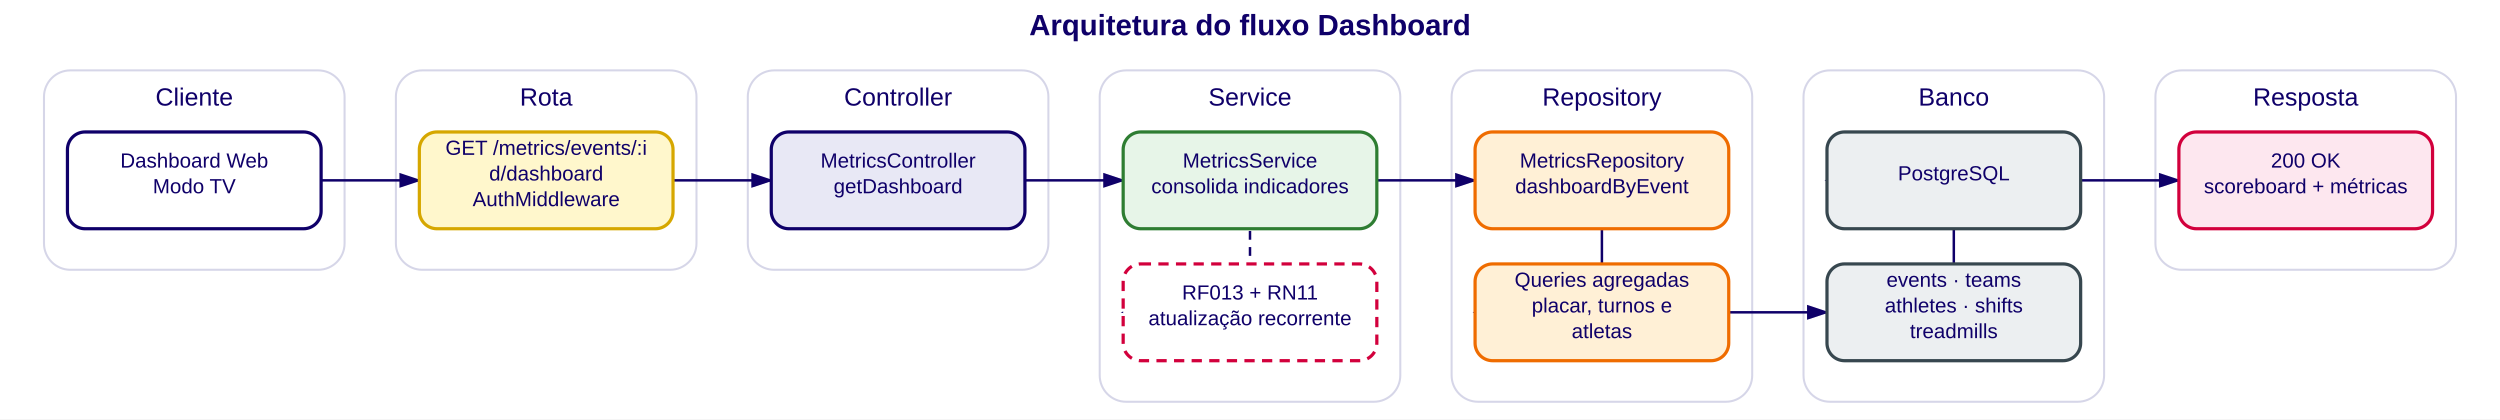
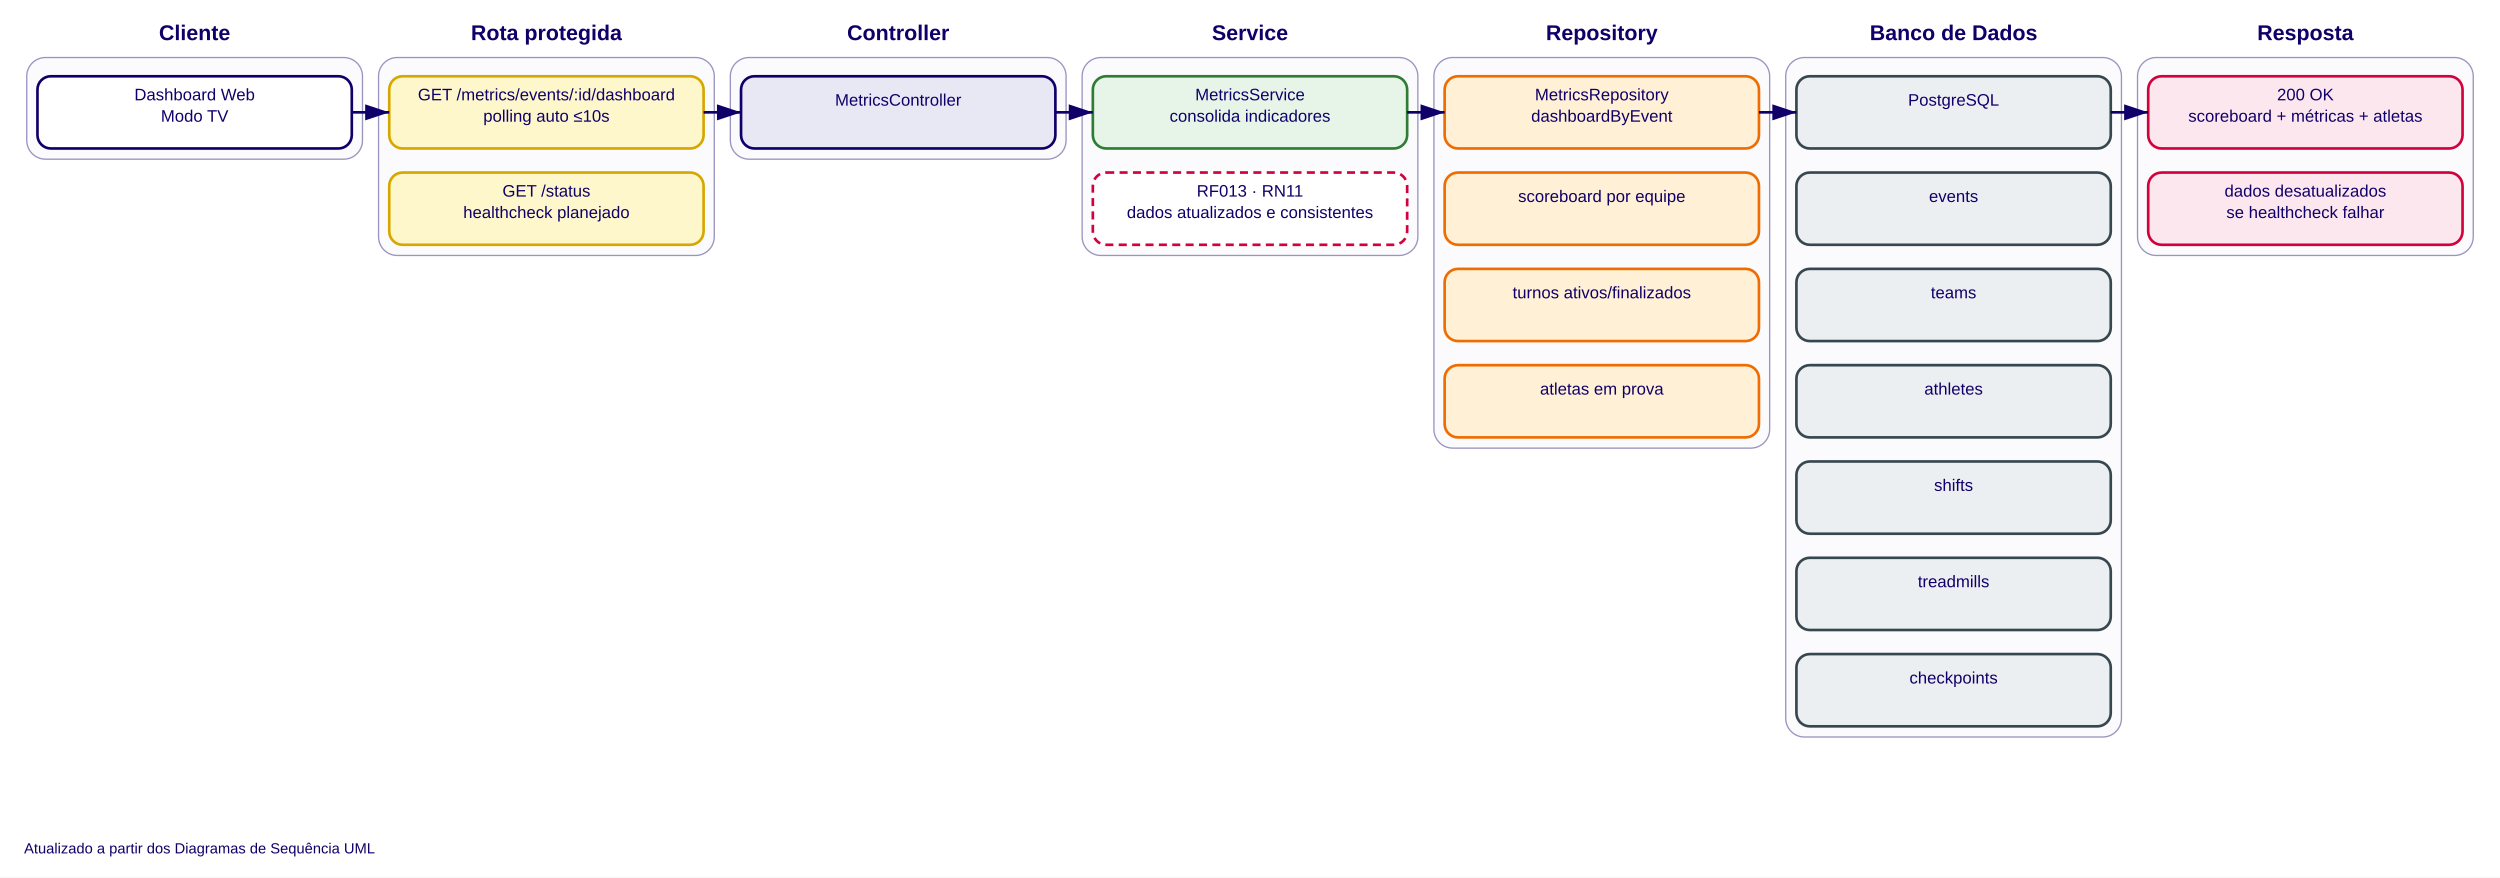
- <svg xmlns="http://www.w3.org/2000/svg" width="1705" height="286" viewBox="0 0 1705 286">
+ <svg xmlns="http://www.w3.org/2000/svg" width="1869" height="656" viewBox="0 0 1869 656">
  <defs>
-     <marker id="arrow" markerWidth="10" markerHeight="10" refX="8" refY="3" orient="auto" markerUnits="strokeWidth">
+     <marker id="arrow" markerWidth="10" markerHeight="10" refX="9" refY="3" orient="auto" markerUnits="strokeWidth">
      <path d="M0,0 L0,6 L9,3 z" fill="#0F0069" />
    </marker>
  </defs>
-   <rect width="100%" height="100%" fill="#FFFFFF" />
-   <text x="852.5" y="24" text-anchor="middle" font-family="Arial" font-size="20" font-weight="700" fill="#0F0069">Arquitetura do fluxo Dashboard</text>
-   <rect x="30" y="48" width="205" height="136" rx="18" fill="none" stroke="#D6D6E8" stroke-width="1.4" />
-   <text x="132.5" y="72" text-anchor="middle" font-family="Arial" font-size="17" fill="#0F0069">Cliente</text>
-   <rect x="270" y="48" width="205" height="136" rx="18" fill="none" stroke="#D6D6E8" stroke-width="1.4" />
-   <text x="372.5" y="72" text-anchor="middle" font-family="Arial" font-size="17" fill="#0F0069">Rota</text>
-   <rect x="510" y="48" width="205" height="136" rx="18" fill="none" stroke="#D6D6E8" stroke-width="1.4" />
-   <text x="612.5" y="72" text-anchor="middle" font-family="Arial" font-size="17" fill="#0F0069">Controller</text>
-   <rect x="750" y="48" width="205" height="226" rx="18" fill="none" stroke="#D6D6E8" stroke-width="1.4" />
-   <text x="852.5" y="72" text-anchor="middle" font-family="Arial" font-size="17" fill="#0F0069">Service</text>
-   <rect x="990" y="48" width="205" height="226" rx="18" fill="none" stroke="#D6D6E8" stroke-width="1.4" />
-   <text x="1092.5" y="72" text-anchor="middle" font-family="Arial" font-size="17" fill="#0F0069">Repository</text>
-   <rect x="1230" y="48" width="205" height="226" rx="18" fill="none" stroke="#D6D6E8" stroke-width="1.4" />
-   <text x="1332.5" y="72" text-anchor="middle" font-family="Arial" font-size="17" fill="#0F0069">Banco</text>
-   <rect x="1470" y="48" width="205" height="136" rx="18" fill="none" stroke="#D6D6E8" stroke-width="1.4" />
-   <text x="1572.5" y="72" text-anchor="middle" font-family="Arial" font-size="17" fill="#0F0069">Resposta</text>
-   <path d="M219,123.0 L252.5,123.0 L252.5,123.0 L286,123.0" fill="none" stroke="#0F0069" stroke-width="1.7" marker-end="url(#arrow)" />
-   <path d="M459,123.0 L492.5,123.0 L492.5,123.0 L526,123.0" fill="none" stroke="#0F0069" stroke-width="1.7" marker-end="url(#arrow)" />
-   <path d="M699,123.0 L732.5,123.0 L732.5,123.0 L766,123.0" fill="none" stroke="#0F0069" stroke-width="1.7" marker-end="url(#arrow)" />
-   <path d="M939,123.0 L972.5,123.0 L972.5,123.0 L1006,123.0" fill="none" stroke="#0F0069" stroke-width="1.7" marker-end="url(#arrow)" />
-   <path d="M939,123.0 L852.5,123.0 L852.5,213.0 L766,213.0" fill="none" stroke="#0F0069" stroke-width="1.7" marker-end="url(#arrow)" stroke-dasharray="6 5" />
-   <text x="852.5" y="117.0" text-anchor="middle" font-family="Arial" font-size="12" fill="#0F0069">regra</text>
-   <path d="M1179,123.0 L1092.5,123.0 L1092.5,213.0 L1006,213.0" fill="none" stroke="#0F0069" stroke-width="1.7" marker-end="url(#arrow)" />
-   <path d="M1179,213.0 L1212.5,213.0 L1212.5,213.0 L1246,213.0" fill="none" stroke="#0F0069" stroke-width="1.7" marker-end="url(#arrow)" />
-   <path d="M1419,213.0 L1332.5,213.0 L1332.5,123.0 L1246,123.0" fill="none" stroke="#0F0069" stroke-width="1.7" marker-end="url(#arrow)" />
-   <path d="M1419,123.0 L1452.5,123.0 L1452.5,123.0 L1486,123.0" fill="none" stroke="#0F0069" stroke-width="1.7" marker-end="url(#arrow)" />
-   <rect x="46" y="90" width="173" height="66" rx="12" fill="#FFFFFF" stroke="#0F0069" stroke-width="2.2" />
-   <text x="132.5" y="114.3" text-anchor="middle" font-family="Arial" font-size="14" fill="#0F0069">Dashboard Web</text>
-   <text x="132.5" y="131.8" text-anchor="middle" font-family="Arial" font-size="14" fill="#0F0069">Modo TV</text>
-   <rect x="286" y="90" width="173" height="66" rx="12" fill="#FFF7CC" stroke="#D6A700" stroke-width="2.2" />
-   <text x="372.5" y="105.6" text-anchor="middle" font-family="Arial" font-size="14" fill="#0F0069">GET /metrics/events/:i</text>
-   <text x="372.5" y="123.1" text-anchor="middle" font-family="Arial" font-size="14" fill="#0F0069">d/dashboard</text>
-   <text x="372.5" y="140.6" text-anchor="middle" font-family="Arial" font-size="14" fill="#0F0069">AuthMiddleware</text>
-   <rect x="526" y="90" width="173" height="66" rx="12" fill="#E8E8F5" stroke="#0F0069" stroke-width="2.2" />
-   <text x="612.5" y="114.3" text-anchor="middle" font-family="Arial" font-size="14" fill="#0F0069">MetricsController</text>
-   <text x="612.5" y="131.8" text-anchor="middle" font-family="Arial" font-size="14" fill="#0F0069">getDashboard</text>
-   <rect x="766" y="90" width="173" height="66" rx="12" fill="#E7F5E8" stroke="#2E7D32" stroke-width="2.2" />
-   <text x="852.5" y="114.3" text-anchor="middle" font-family="Arial" font-size="14" fill="#0F0069">MetricsService</text>
-   <text x="852.5" y="131.8" text-anchor="middle" font-family="Arial" font-size="14" fill="#0F0069">consolida indicadores</text>
-   <rect x="766" y="180" width="173" height="66" rx="12" fill="#FFFFFF" stroke="#D2003C" stroke-width="2.2" stroke-dasharray="7 5" />
-   <text x="852.5" y="204.3" text-anchor="middle" font-family="Arial" font-size="14" fill="#0F0069">RF013 + RN11</text>
-   <text x="852.5" y="221.8" text-anchor="middle" font-family="Arial" font-size="14" fill="#0F0069">atualização recorrente</text>
-   <rect x="1006" y="90" width="173" height="66" rx="12" fill="#FFF0D6" stroke="#EF6C00" stroke-width="2.2" />
-   <text x="1092.5" y="114.3" text-anchor="middle" font-family="Arial" font-size="14" fill="#0F0069">MetricsRepository</text>
-   <text x="1092.5" y="131.8" text-anchor="middle" font-family="Arial" font-size="14" fill="#0F0069">dashboardByEvent</text>
-   <rect x="1006" y="180" width="173" height="66" rx="12" fill="#FFF0D6" stroke="#EF6C00" stroke-width="2.2" />
-   <text x="1092.5" y="195.6" text-anchor="middle" font-family="Arial" font-size="14" fill="#0F0069">Queries agregadas</text>
-   <text x="1092.5" y="213.1" text-anchor="middle" font-family="Arial" font-size="14" fill="#0F0069">placar, turnos e</text>
-   <text x="1092.5" y="230.6" text-anchor="middle" font-family="Arial" font-size="14" fill="#0F0069">atletas</text>
-   <rect x="1246" y="90" width="173" height="66" rx="12" fill="#ECEFF1" stroke="#37474F" stroke-width="2.2" />
-   <text x="1332.5" y="123.0" text-anchor="middle" font-family="Arial" font-size="14" fill="#0F0069">PostgreSQL</text>
-   <rect x="1246" y="180" width="173" height="66" rx="12" fill="#ECEFF1" stroke="#37474F" stroke-width="2.2" />
-   <text x="1332.5" y="195.6" text-anchor="middle" font-family="Arial" font-size="14" fill="#0F0069">events · teams</text>
-   <text x="1332.5" y="213.1" text-anchor="middle" font-family="Arial" font-size="14" fill="#0F0069">athletes · shifts</text>
-   <text x="1332.5" y="230.6" text-anchor="middle" font-family="Arial" font-size="14" fill="#0F0069">treadmills</text>
-   <rect x="1486" y="90" width="173" height="66" rx="12" fill="#FDE7EF" stroke="#D2003C" stroke-width="2.2" />
-   <text x="1572.5" y="114.3" text-anchor="middle" font-family="Arial" font-size="14" fill="#0F0069">200 OK</text>
-   <text x="1572.5" y="131.8" text-anchor="middle" font-family="Arial" font-size="14" fill="#0F0069">scoreboard + métricas</text>
+   <rect width="100%" height="100%" fill="#ffffff" />
+   <text x="145.5" y="30" text-anchor="middle" font-family="Arial" font-size="16" font-weight="700" fill="#0F0069">Cliente</text>
+   <rect x="20" y="43" width="251" height="76" rx="14" fill="#F5F5FA" stroke="#0F0069" stroke-width="1" opacity="0.42" />
+   <rect x="28" y="57" width="235" height="54" rx="10" fill="#FFFFFF" stroke="#0F0069" stroke-width="2" />
+   <text x="145.5" y="75" text-anchor="middle" font-family="Arial" font-size="12.5" fill="#0F0069">Dashboard Web</text>
+   <text x="145.5" y="91" text-anchor="middle" font-family="Arial" font-size="12.5" fill="#0F0069">Modo TV</text>
+   <text x="408.5" y="30" text-anchor="middle" font-family="Arial" font-size="16" font-weight="700" fill="#0F0069">Rota protegida</text>
+   <rect x="283" y="43" width="251" height="148" rx="14" fill="#F5F5FA" stroke="#0F0069" stroke-width="1" opacity="0.42" />
+   <rect x="291" y="57" width="235" height="54" rx="10" fill="#FFF7CC" stroke="#D6A700" stroke-width="2" />
+   <text x="408.5" y="75" text-anchor="middle" font-family="Arial" font-size="12.5" fill="#0F0069">GET /metrics/events/:id/dashboard</text>
+   <text x="408.5" y="91" text-anchor="middle" font-family="Arial" font-size="12.5" fill="#0F0069">polling auto ≤10s</text>
+   <rect x="291" y="129" width="235" height="54" rx="10" fill="#FFF7CC" stroke="#D6A700" stroke-width="2" />
+   <text x="408.5" y="147" text-anchor="middle" font-family="Arial" font-size="12.5" fill="#0F0069">GET /status</text>
+   <text x="408.5" y="163" text-anchor="middle" font-family="Arial" font-size="12.5" fill="#0F0069">healthcheck planejado</text>
+   <text x="671.5" y="30" text-anchor="middle" font-family="Arial" font-size="16" font-weight="700" fill="#0F0069">Controller</text>
+   <rect x="546" y="43" width="251" height="76" rx="14" fill="#F5F5FA" stroke="#0F0069" stroke-width="1" opacity="0.42" />
+   <rect x="554" y="57" width="235" height="54" rx="10" fill="#E8E8F5" stroke="#0F0069" stroke-width="2" />
+   <text x="671.5" y="79" text-anchor="middle" font-family="Arial" font-size="12.5" fill="#0F0069">MetricsController</text>
+   <text x="934.5" y="30" text-anchor="middle" font-family="Arial" font-size="16" font-weight="700" fill="#0F0069">Service</text>
+   <rect x="809" y="43" width="251" height="148" rx="14" fill="#F5F5FA" stroke="#0F0069" stroke-width="1" opacity="0.42" />
+   <rect x="817" y="57" width="235" height="54" rx="10" fill="#E7F5E8" stroke="#2E7D32" stroke-width="2" />
+   <text x="934.5" y="75" text-anchor="middle" font-family="Arial" font-size="12.5" fill="#0F0069">MetricsService</text>
+   <text x="934.5" y="91" text-anchor="middle" font-family="Arial" font-size="12.5" fill="#0F0069">consolida indicadores</text>
+   <rect x="817" y="129" width="235" height="54" rx="10" fill="#FFFFFF" stroke="#D2003C" stroke-width="2" stroke-dasharray="6 4" />
+   <text x="934.5" y="147" text-anchor="middle" font-family="Arial" font-size="12.5" fill="#0F0069">RF013 · RN11</text>
+   <text x="934.5" y="163" text-anchor="middle" font-family="Arial" font-size="12.5" fill="#0F0069">dados atualizados e consistentes</text>
+   <text x="1197.5" y="30" text-anchor="middle" font-family="Arial" font-size="16" font-weight="700" fill="#0F0069">Repository</text>
+   <rect x="1072" y="43" width="251" height="292" rx="14" fill="#F5F5FA" stroke="#0F0069" stroke-width="1" opacity="0.42" />
+   <rect x="1080" y="57" width="235" height="54" rx="10" fill="#FFF0D6" stroke="#EF6C00" stroke-width="2" />
+   <text x="1197.5" y="75" text-anchor="middle" font-family="Arial" font-size="12.5" fill="#0F0069">MetricsRepository</text>
+   <text x="1197.5" y="91" text-anchor="middle" font-family="Arial" font-size="12.5" fill="#0F0069">dashboardByEvent</text>
+   <rect x="1080" y="129" width="235" height="54" rx="10" fill="#FFF0D6" stroke="#EF6C00" stroke-width="2" />
+   <text x="1197.5" y="151" text-anchor="middle" font-family="Arial" font-size="12.5" fill="#0F0069">scoreboard por equipe</text>
+   <rect x="1080" y="201" width="235" height="54" rx="10" fill="#FFF0D6" stroke="#EF6C00" stroke-width="2" />
+   <text x="1197.5" y="223" text-anchor="middle" font-family="Arial" font-size="12.5" fill="#0F0069">turnos ativos/finalizados</text>
+   <rect x="1080" y="273" width="235" height="54" rx="10" fill="#FFF0D6" stroke="#EF6C00" stroke-width="2" />
+   <text x="1197.5" y="295" text-anchor="middle" font-family="Arial" font-size="12.5" fill="#0F0069">atletas em prova</text>
+   <text x="1460.5" y="30" text-anchor="middle" font-family="Arial" font-size="16" font-weight="700" fill="#0F0069">Banco de Dados</text>
+   <rect x="1335" y="43" width="251" height="508" rx="14" fill="#F5F5FA" stroke="#0F0069" stroke-width="1" opacity="0.42" />
+   <rect x="1343" y="57" width="235" height="54" rx="10" fill="#ECEFF1" stroke="#37474F" stroke-width="2" />
+   <text x="1460.5" y="79" text-anchor="middle" font-family="Arial" font-size="12.5" fill="#0F0069">PostgreSQL</text>
+   <rect x="1343" y="129" width="235" height="54" rx="10" fill="#ECEFF1" stroke="#37474F" stroke-width="2" />
+   <text x="1460.5" y="151" text-anchor="middle" font-family="Arial" font-size="12.5" fill="#0F0069">events</text>
+   <rect x="1343" y="201" width="235" height="54" rx="10" fill="#ECEFF1" stroke="#37474F" stroke-width="2" />
+   <text x="1460.5" y="223" text-anchor="middle" font-family="Arial" font-size="12.5" fill="#0F0069">teams</text>
+   <rect x="1343" y="273" width="235" height="54" rx="10" fill="#ECEFF1" stroke="#37474F" stroke-width="2" />
+   <text x="1460.5" y="295" text-anchor="middle" font-family="Arial" font-size="12.5" fill="#0F0069">athletes</text>
+   <rect x="1343" y="345" width="235" height="54" rx="10" fill="#ECEFF1" stroke="#37474F" stroke-width="2" />
+   <text x="1460.5" y="367" text-anchor="middle" font-family="Arial" font-size="12.5" fill="#0F0069">shifts</text>
+   <rect x="1343" y="417" width="235" height="54" rx="10" fill="#ECEFF1" stroke="#37474F" stroke-width="2" />
+   <text x="1460.5" y="439" text-anchor="middle" font-family="Arial" font-size="12.5" fill="#0F0069">treadmills</text>
+   <rect x="1343" y="489" width="235" height="54" rx="10" fill="#ECEFF1" stroke="#37474F" stroke-width="2" />
+   <text x="1460.5" y="511" text-anchor="middle" font-family="Arial" font-size="12.5" fill="#0F0069">checkpoints</text>
+   <text x="1723.5" y="30" text-anchor="middle" font-family="Arial" font-size="16" font-weight="700" fill="#0F0069">Resposta</text>
+   <rect x="1598" y="43" width="251" height="148" rx="14" fill="#F5F5FA" stroke="#0F0069" stroke-width="1" opacity="0.42" />
+   <rect x="1606" y="57" width="235" height="54" rx="10" fill="#FDE7EF" stroke="#D2003C" stroke-width="2" />
+   <text x="1723.5" y="75" text-anchor="middle" font-family="Arial" font-size="12.5" fill="#0F0069">200 OK</text>
+   <text x="1723.5" y="91" text-anchor="middle" font-family="Arial" font-size="12.5" fill="#0F0069">scoreboard + métricas + atletas</text>
+   <rect x="1606" y="129" width="235" height="54" rx="10" fill="#FDE7EF" stroke="#D2003C" stroke-width="2" />
+   <text x="1723.5" y="147" text-anchor="middle" font-family="Arial" font-size="12.5" fill="#0F0069">dados desatualizados</text>
+   <text x="1723.5" y="163" text-anchor="middle" font-family="Arial" font-size="12.5" fill="#0F0069">se healthcheck falhar</text>
+   <path d="M263.0,84.0 C303.0,84.0 251.0,84.0 291.0,84.0" fill="none" stroke="#0F0069" stroke-width="2" marker-end="url(#arrow)" />
+   <path d="M526.0,84.0 C566.0,84.0 514.0,84.0 554.0,84.0" fill="none" stroke="#0F0069" stroke-width="2" marker-end="url(#arrow)" />
+   <path d="M789.0,84.0 C829.0,84.0 777.0,84.0 817.0,84.0" fill="none" stroke="#0F0069" stroke-width="2" marker-end="url(#arrow)" />
+   <path d="M1052.0,84.0 C1092.0,84.0 1040.0,84.0 1080.0,84.0" fill="none" stroke="#0F0069" stroke-width="2" marker-end="url(#arrow)" />
+   <path d="M1315.0,84.0 C1355.0,84.0 1303.0,84.0 1343.0,84.0" fill="none" stroke="#0F0069" stroke-width="2" marker-end="url(#arrow)" />
+   <path d="M1578.0,84.0 C1618.0,84.0 1566.0,84.0 1606.0,84.0" fill="none" stroke="#0F0069" stroke-width="2" marker-end="url(#arrow)" />
+   <text x="18" y="638" font-family="Arial" font-size="11" fill="#0F0069">Atualizado a partir dos Diagramas de Sequência UML</text>
</svg>
